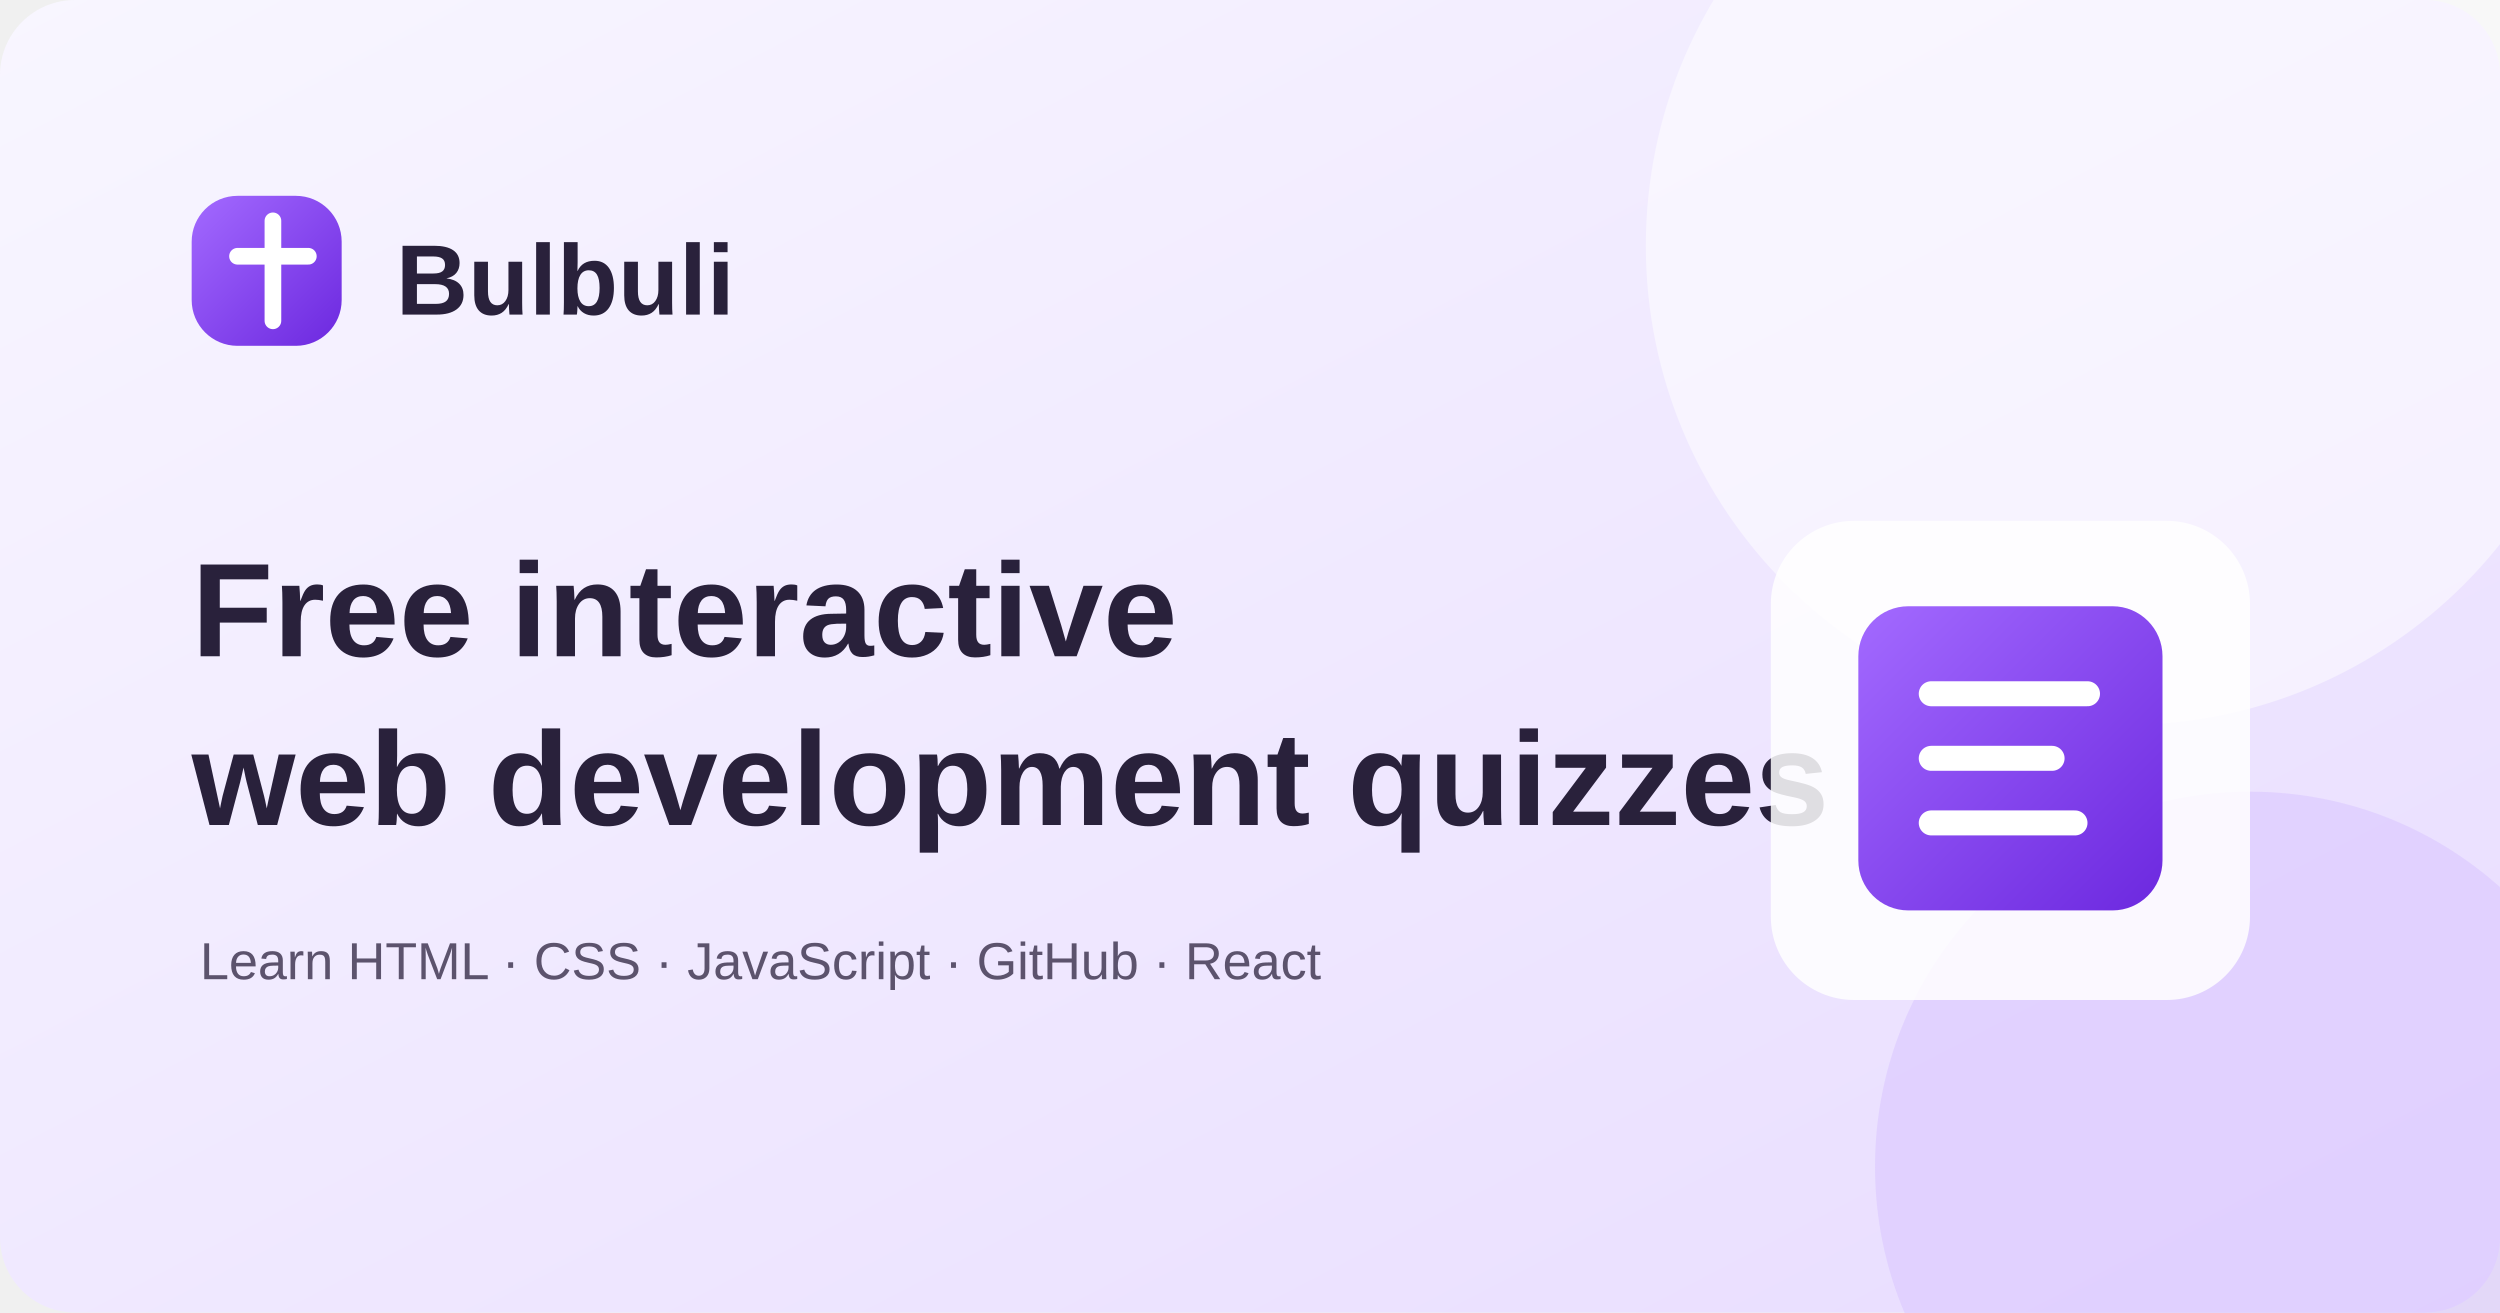
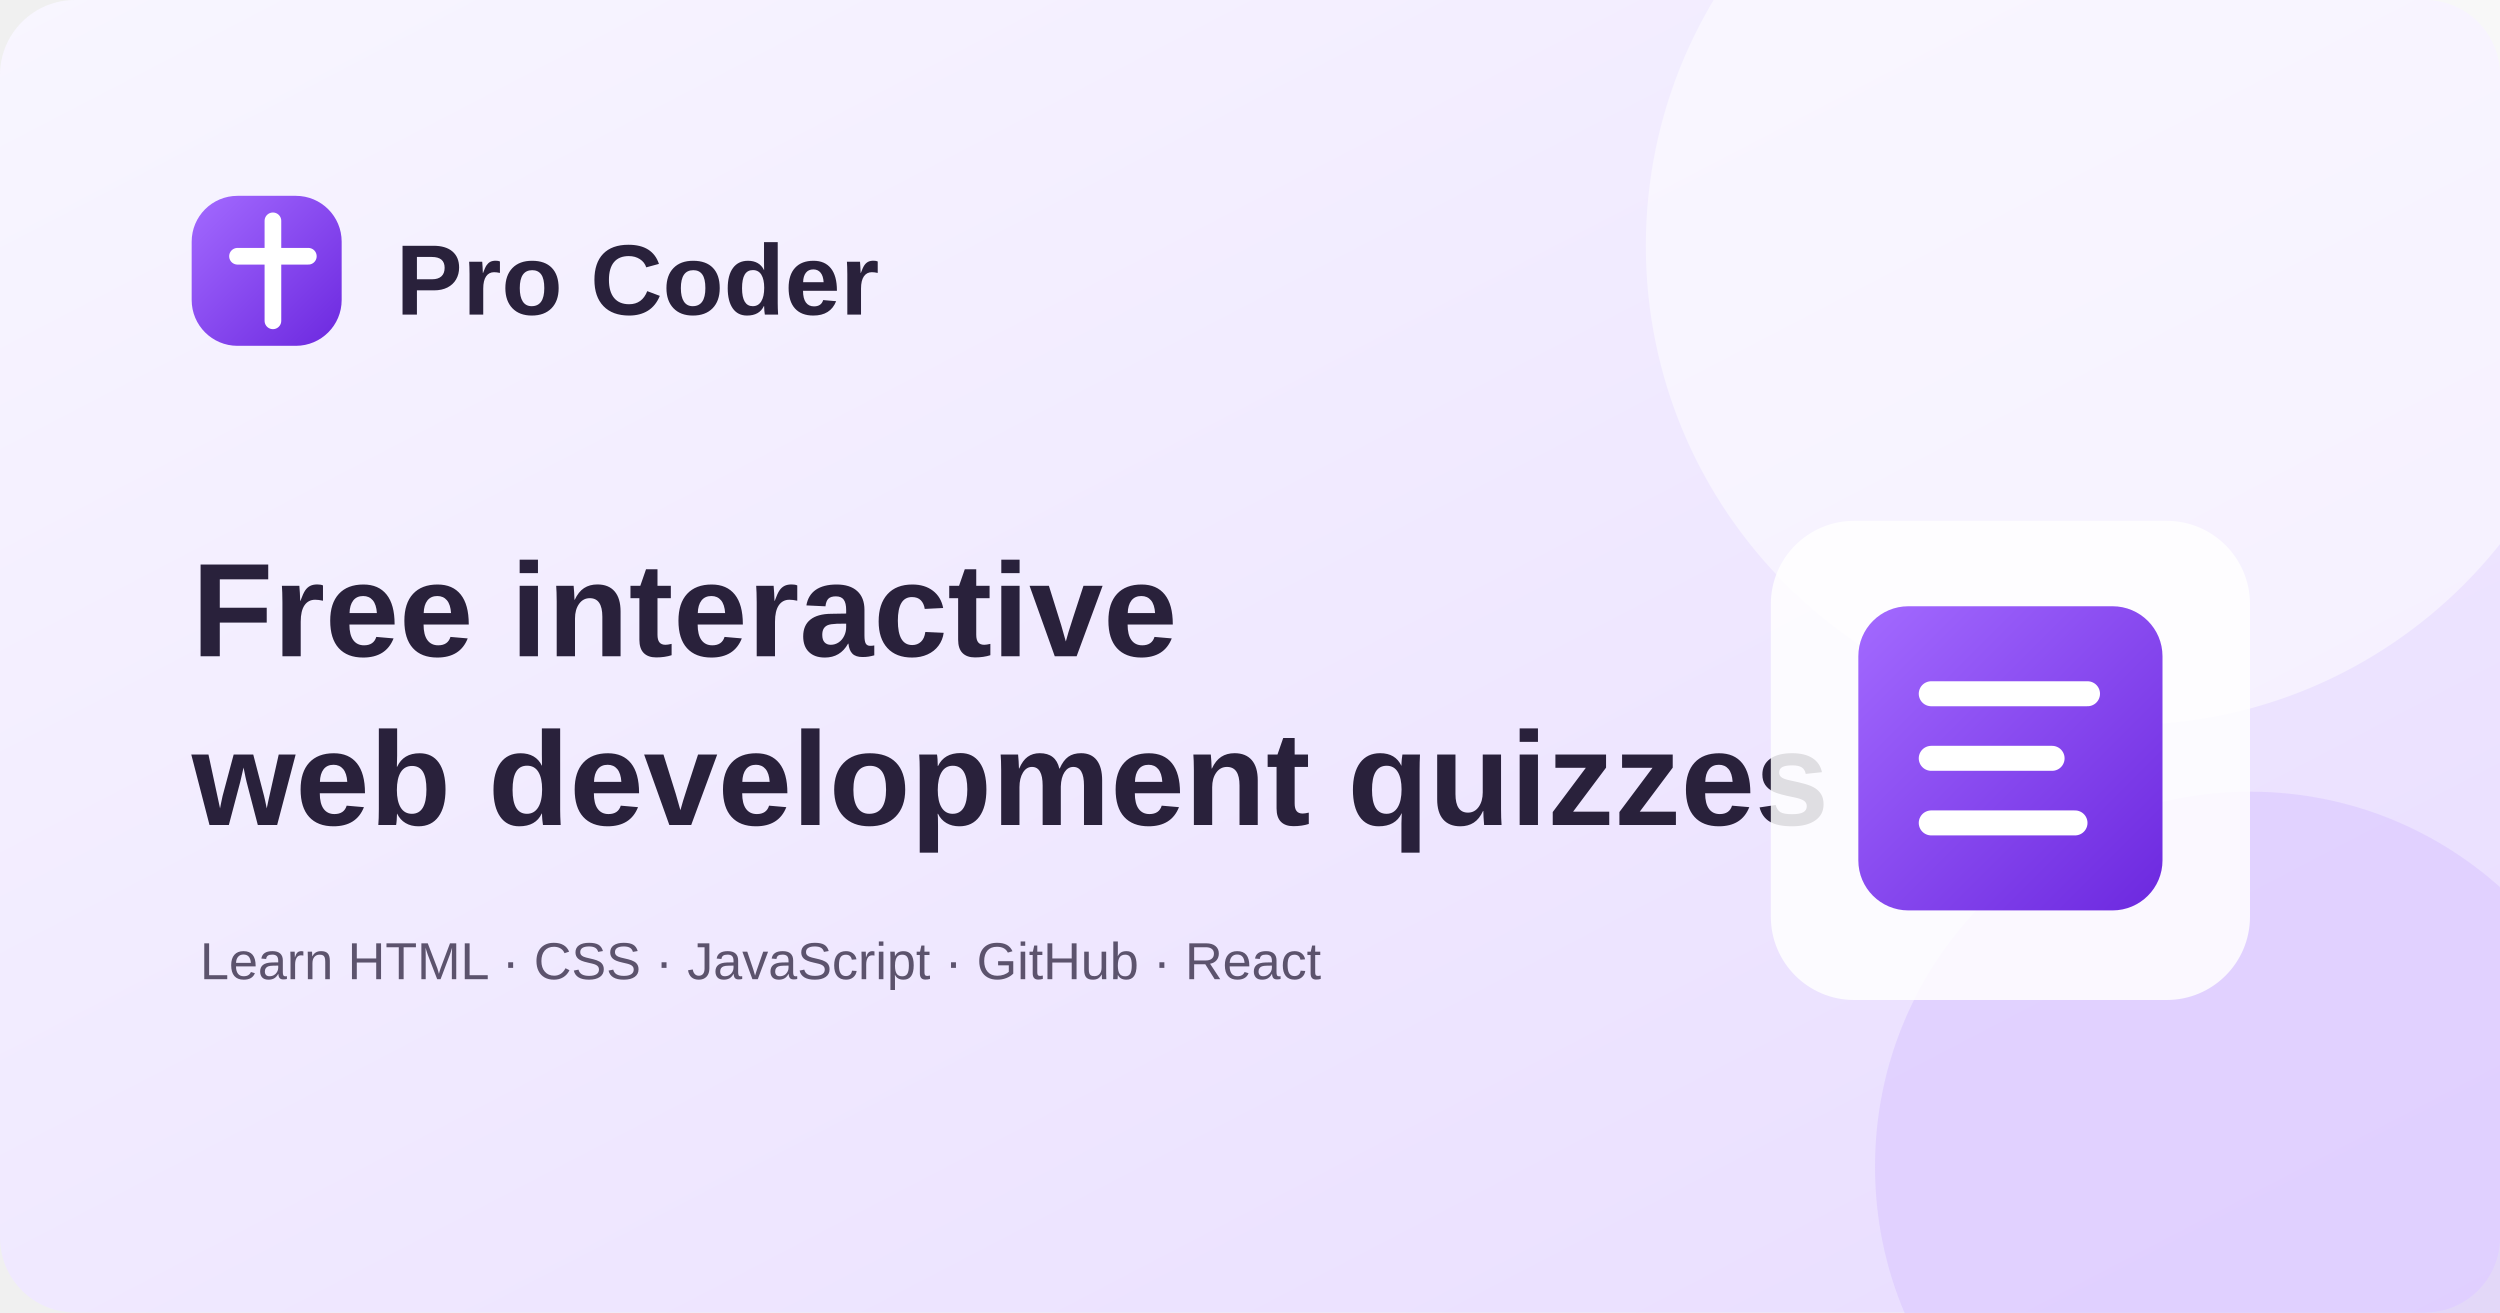
<svg xmlns="http://www.w3.org/2000/svg" width="1200" height="630" viewBox="0 0 1200 630">
  <defs>
    <linearGradient id="background" x1="0" y1="0" x2="1" y2="1">
      <stop stop-color="#f8f6ff" />
      <stop offset="1" stop-color="#e8dcff" />
    </linearGradient>
    <linearGradient id="accent" x1="0" y1="0" x2="1" y2="1">
      <stop stop-color="#a36aff" />
      <stop offset="1" stop-color="#6c28df" />
    </linearGradient>
  </defs>
  <rect width="1200" height="630" rx="36" fill="url(#background)" />
  <circle cx="1020" cy="118" r="230" fill="#fff" opacity=".5" />
  <circle cx="1080" cy="560" r="180" fill="#d9c5ff" opacity=".55" />
  <rect x="92" y="94" width="72" height="72" rx="22" fill="url(#accent)" />
  <path d="M131 106v48m-17-31h34" stroke="#fff" stroke-width="8" stroke-linecap="round" />
-   <text x="190" y="151" fill="#29213b" font-family="Arial, sans-serif" font-size="48" font-weight="700">Bulbuli</text>
+   <text x="190" y="151" fill="#29213b" font-family="Arial, sans-serif" font-size="48" font-weight="700">Pro Coder</text>
  <text x="92" y="315" fill="#29213b" font-family="Arial, sans-serif" font-size="64" font-weight="700">Free interactive</text>
  <text x="92" y="396" fill="#29213b" font-family="Arial, sans-serif" font-size="64" font-weight="700">web development quizzes</text>
  <text x="96" y="470" fill="#5c536d" font-family="Arial, sans-serif" font-size="25">Learn HTML · CSS · JavaScript · GitHub · React</text>
  <rect x="850" y="250" width="230" height="230" rx="40" fill="#fff" opacity=".85" />
  <rect x="892" y="291" width="146" height="146" rx="24" fill="url(#accent)" />
  <path d="M927 333h75M927 364h58M927 395h69" stroke="#fff" stroke-width="12" stroke-linecap="round" />
</svg>
